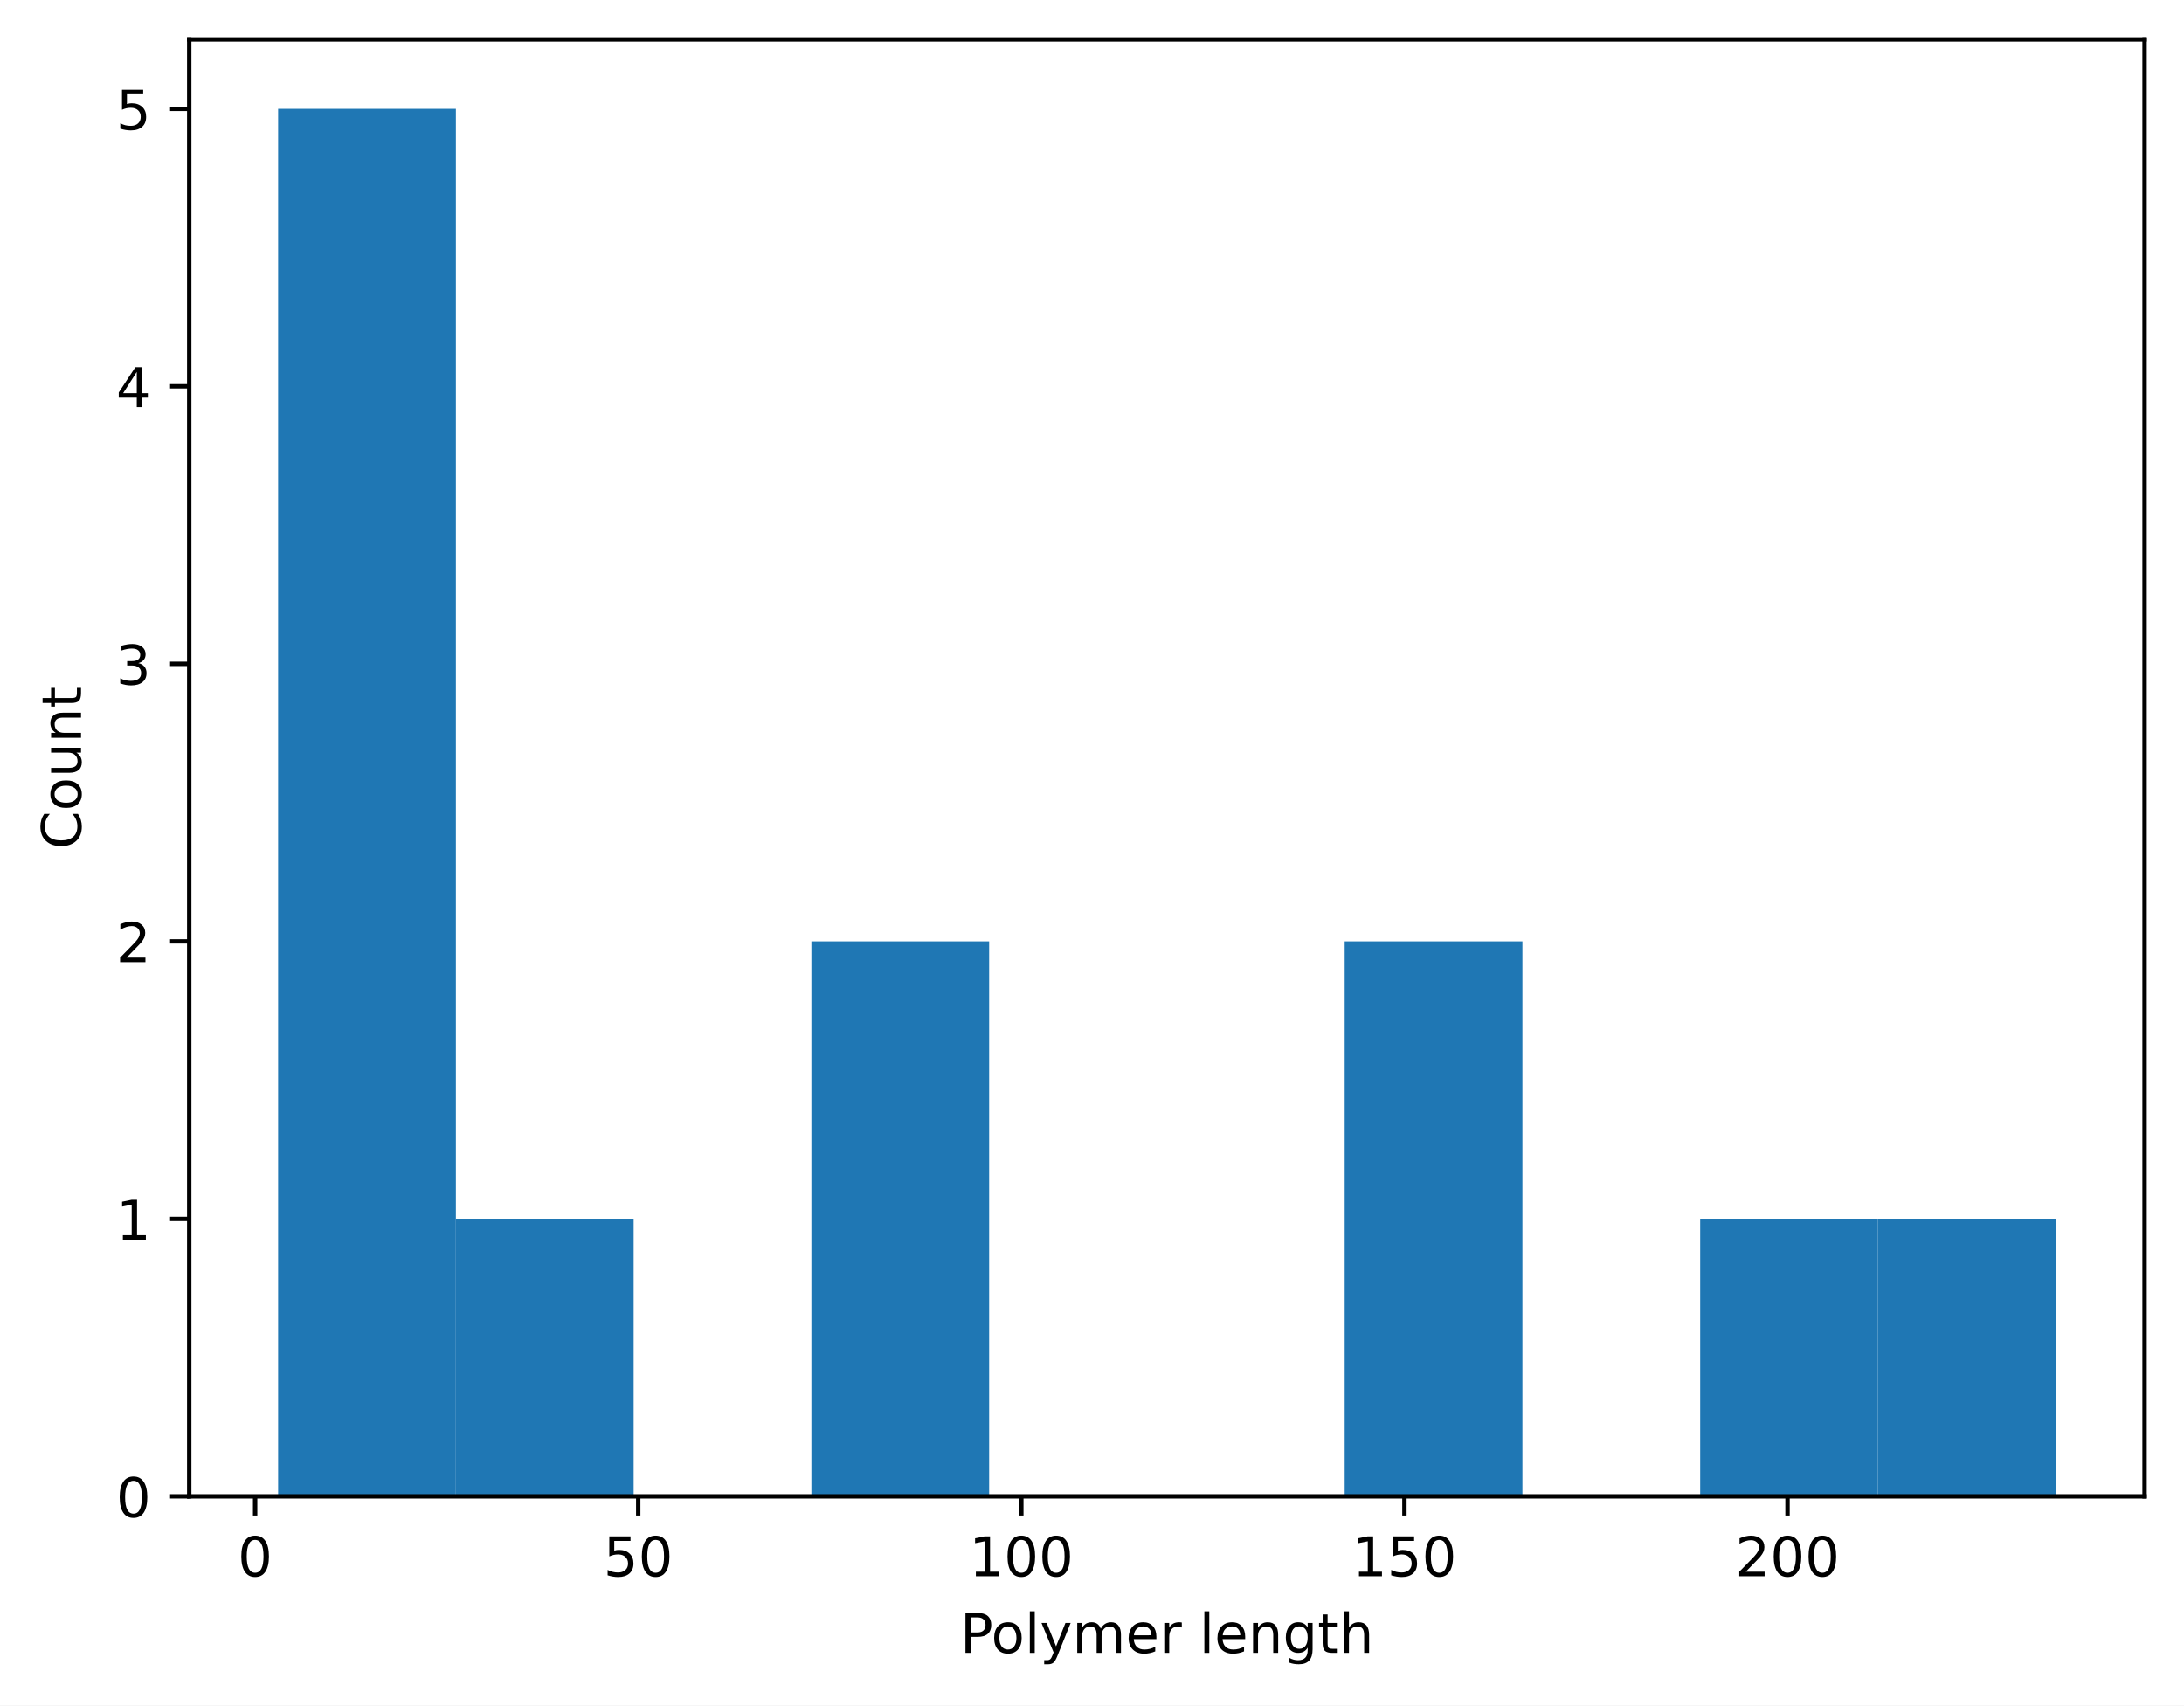
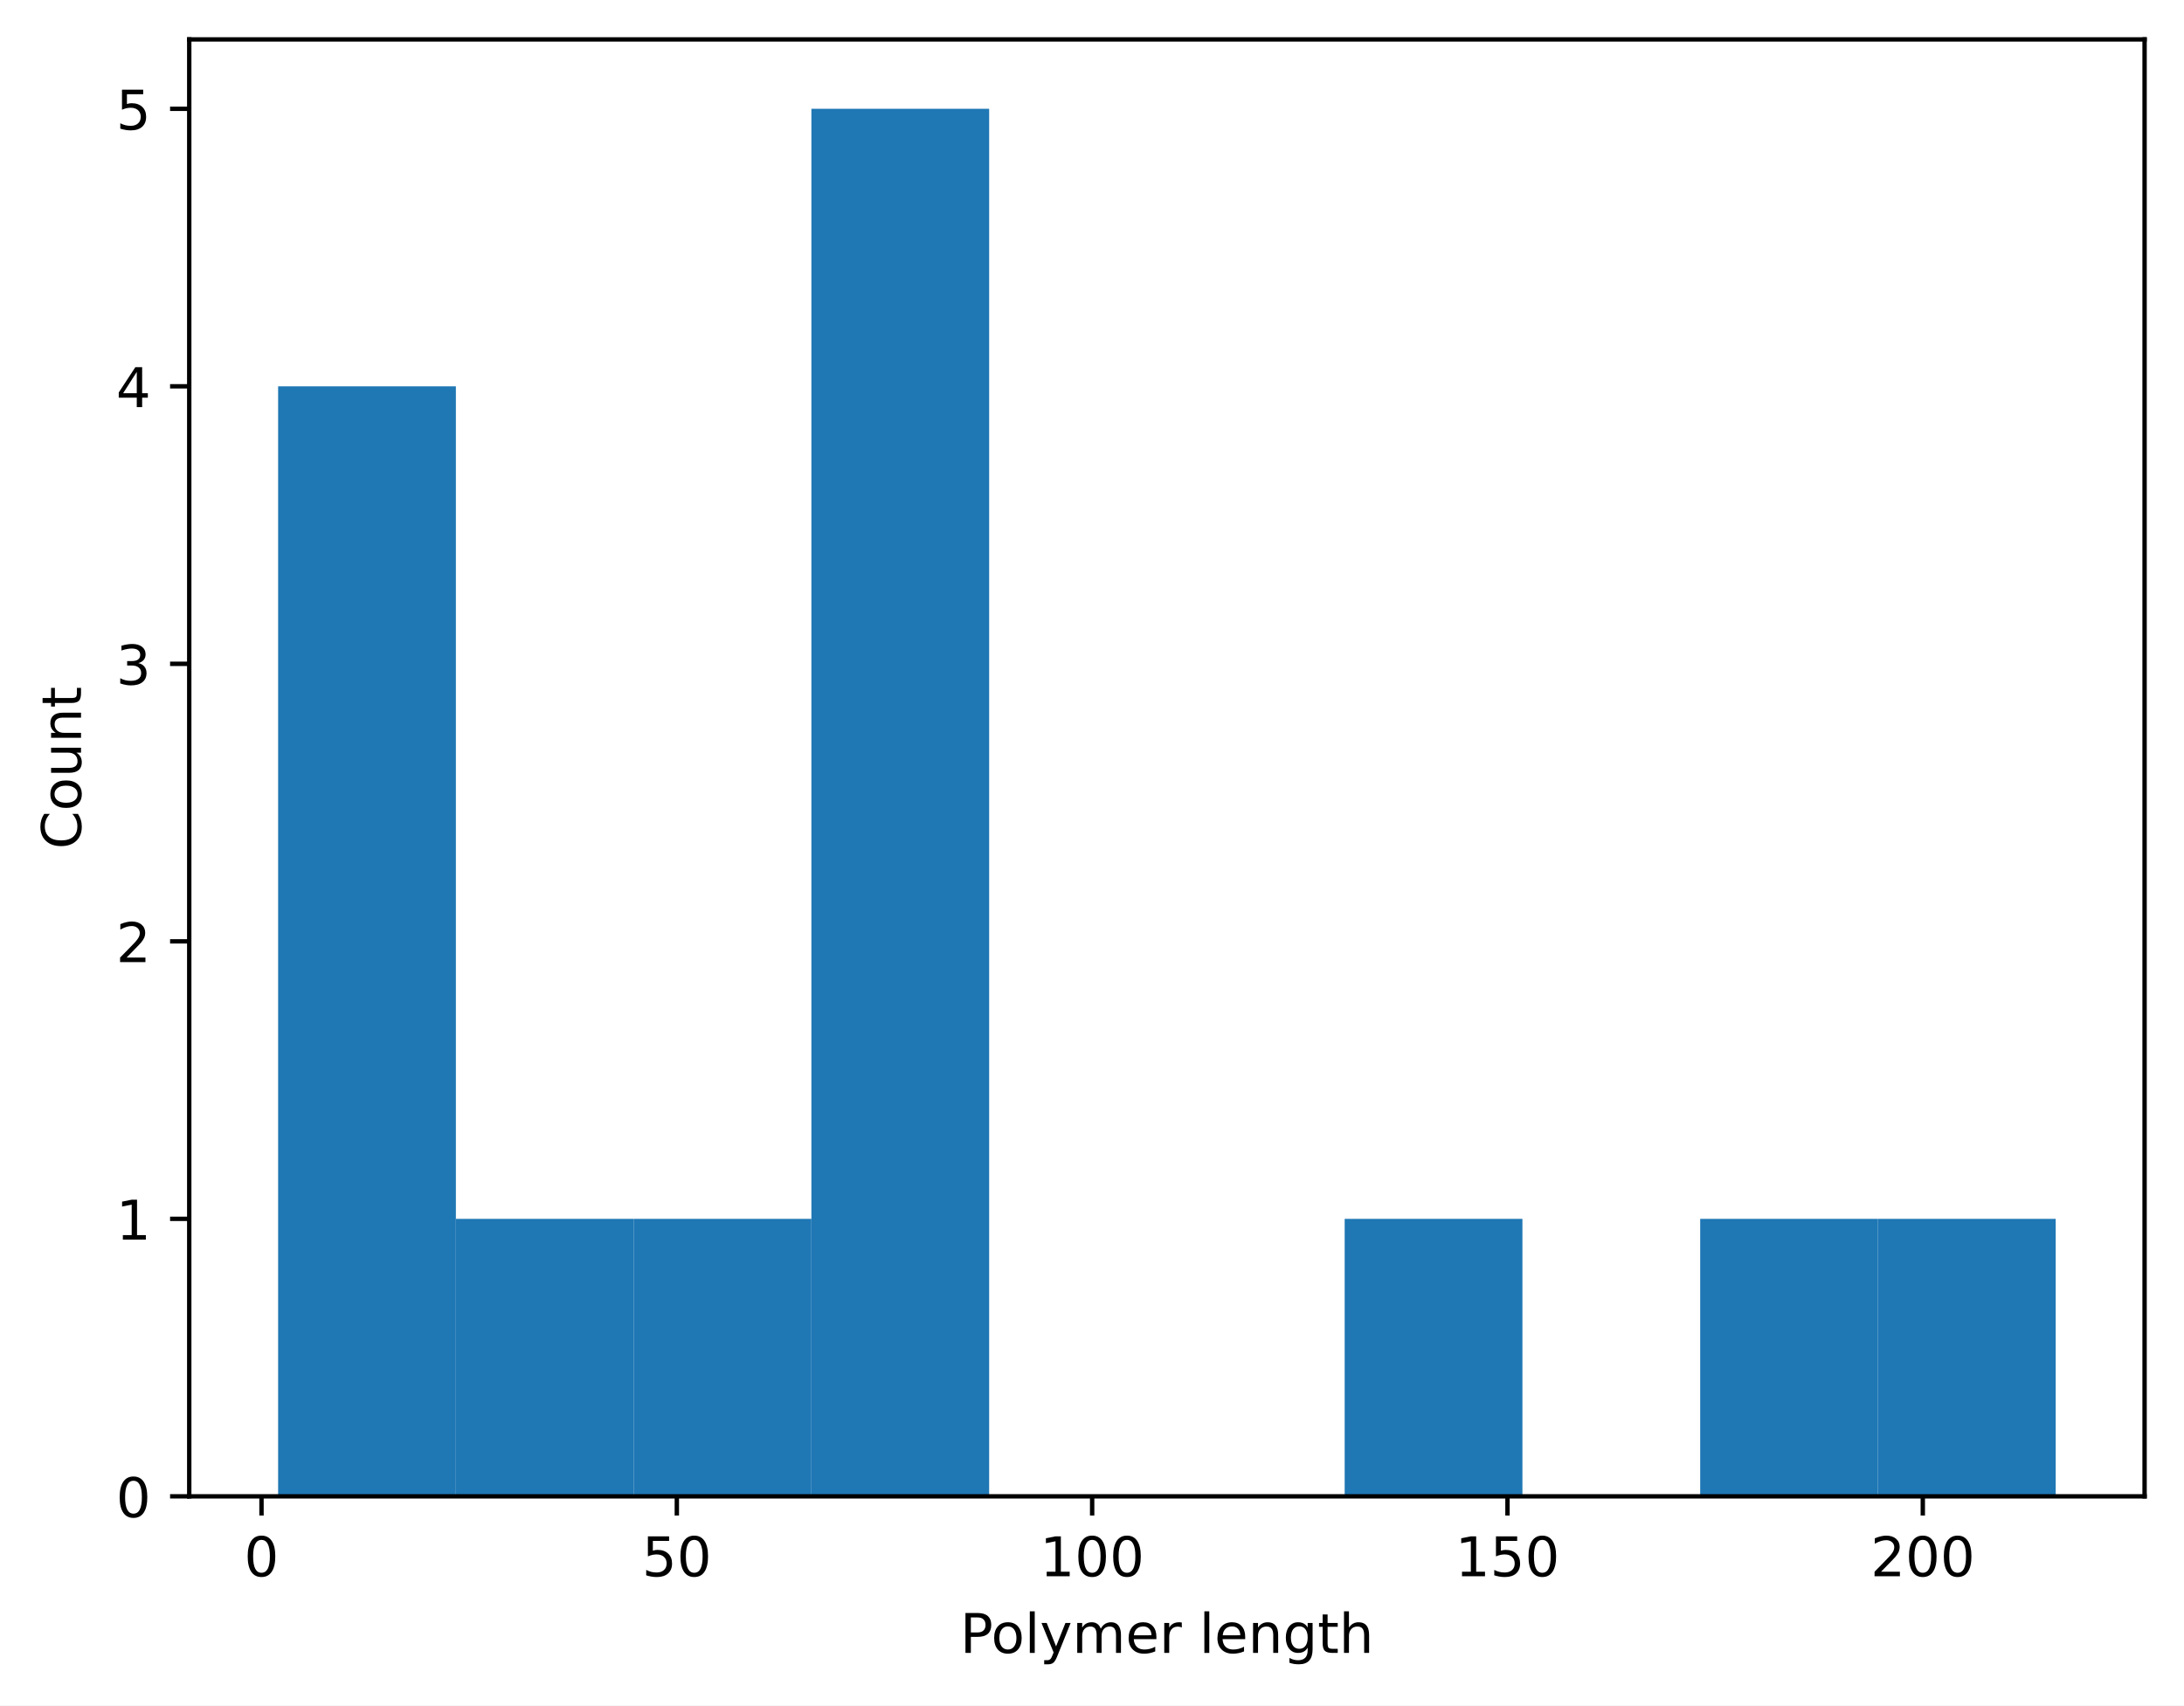
<svg xmlns="http://www.w3.org/2000/svg" xmlns:xlink="http://www.w3.org/1999/xlink" width="398.882pt" height="311.513pt" viewBox="0 0 398.882 311.513" version="1.1">
  <defs>
    <style type="text/css">*{stroke-linejoin: round; stroke-linecap: butt}</style>
  </defs>
  <g id="figure_1">
    <g id="patch_1">
      <path d="M 0 311.513  L 398.882 311.513  L 398.882 0  L 0 0  z " style="fill: #ffffff" />
    </g>
    <g id="axes_1">
      <g id="patch_2">
        <path d="M 34.562 273.312  L 391.683 273.312  L 391.683 7.2  L 34.562 7.2  z " style="fill: #ffffff" />
      </g>
      <g id="patch_3">
-         <path d="M 50.795 273.312  L 83.261 273.312  L 83.261 19.872  L 50.795 19.872  z " clip-path="url(#pde30abd43e)" style="fill: #1f77b4" />
+         <path d="M 50.795 273.312  L 83.261 273.312  L 83.261 70.56  L 50.795 70.56  z " clip-path="url(#p72aa761a21)" style="fill: #1f77b4" />
      </g>
      <g id="patch_4">
-         <path d="M 83.261 273.312  L 115.726 273.312  L 115.726 222.624  L 83.261 222.624  z " clip-path="url(#pde30abd43e)" style="fill: #1f77b4" />
+         <path d="M 83.261 273.312  L 115.726 273.312  L 115.726 222.624  L 83.261 222.624  z " clip-path="url(#p72aa761a21)" style="fill: #1f77b4" />
      </g>
      <g id="patch_5">
-         <path d="M 115.726 273.312  L 148.192 273.312  L 148.192 273.312  L 115.726 273.312  z " clip-path="url(#pde30abd43e)" style="fill: #1f77b4" />
+         <path d="M 115.726 273.312  L 148.192 273.312  L 148.192 222.624  L 115.726 222.624  z " clip-path="url(#p72aa761a21)" style="fill: #1f77b4" />
      </g>
      <g id="patch_6">
-         <path d="M 148.192 273.312  L 180.657 273.312  L 180.657 171.936  L 148.192 171.936  z " clip-path="url(#pde30abd43e)" style="fill: #1f77b4" />
+         <path d="M 148.192 273.312  L 180.657 273.312  L 180.657 19.872  L 148.192 19.872  z " clip-path="url(#p72aa761a21)" style="fill: #1f77b4" />
      </g>
      <g id="patch_7">
-         <path d="M 180.657 273.312  L 213.123 273.312  L 213.123 273.312  L 180.657 273.312  z " clip-path="url(#pde30abd43e)" style="fill: #1f77b4" />
+         <path d="M 180.657 273.312  L 213.123 273.312  L 213.123 273.312  L 180.657 273.312  z " clip-path="url(#p72aa761a21)" style="fill: #1f77b4" />
      </g>
      <g id="patch_8">
-         <path d="M 213.123 273.312  L 245.588 273.312  L 245.588 273.312  L 213.123 273.312  z " clip-path="url(#pde30abd43e)" style="fill: #1f77b4" />
+         <path d="M 213.123 273.312  L 245.588 273.312  L 245.588 273.312  L 213.123 273.312  z " clip-path="url(#p72aa761a21)" style="fill: #1f77b4" />
      </g>
      <g id="patch_9">
-         <path d="M 245.588 273.312  L 278.053 273.312  L 278.053 171.936  L 245.588 171.936  z " clip-path="url(#pde30abd43e)" style="fill: #1f77b4" />
+         <path d="M 245.588 273.312  L 278.053 273.312  L 278.053 222.624  L 245.588 222.624  z " clip-path="url(#p72aa761a21)" style="fill: #1f77b4" />
      </g>
      <g id="patch_10">
-         <path d="M 278.053 273.312  L 310.519 273.312  L 310.519 273.312  L 278.053 273.312  z " clip-path="url(#pde30abd43e)" style="fill: #1f77b4" />
+         <path d="M 278.053 273.312  L 310.519 273.312  L 310.519 273.312  L 278.053 273.312  z " clip-path="url(#p72aa761a21)" style="fill: #1f77b4" />
      </g>
      <g id="patch_11">
-         <path d="M 310.519 273.312  L 342.984 273.312  L 342.984 222.624  L 310.519 222.624  z " clip-path="url(#pde30abd43e)" style="fill: #1f77b4" />
+         <path d="M 310.519 273.312  L 342.984 273.312  L 342.984 222.624  L 310.519 222.624  z " clip-path="url(#p72aa761a21)" style="fill: #1f77b4" />
      </g>
      <g id="patch_12">
-         <path d="M 342.984 273.312  L 375.45 273.312  L 375.45 222.624  L 342.984 222.624  z " clip-path="url(#pde30abd43e)" style="fill: #1f77b4" />
+         <path d="M 342.984 273.312  L 375.45 273.312  L 375.45 222.624  L 342.984 222.624  z " clip-path="url(#p72aa761a21)" style="fill: #1f77b4" />
      </g>
      <g id="matplotlib.axis_1">
        <g id="xtick_1">
          <g id="line2d_1">
            <defs>
-               <path id="m84564658e5" d="M 0 0  L 0 3.5  " style="stroke: #000000; stroke-width: 0.8" />
-             </defs>
-             <g>
-               <use xlink:href="#m84564658e5" x="46.597" y="273.312" style="stroke: #000000; stroke-width: 0.8" />
+               <path id="mbde36b3689" d="M 0 0  L 0 3.5  " style="stroke: #000000; stroke-width: 0.8" />
+             </defs>
+             <g>
+               <use xlink:href="#mbde36b3689" x="47.761" y="273.312" style="stroke: #000000; stroke-width: 0.8" />
            </g>
          </g>
          <g id="text_1">
-             <g transform="translate(43.41586 287.9097) scale(0.1 -0.1)">
+             <g transform="translate(44.57982 287.9097) scale(0.1 -0.1)">
              <defs>
                <path id="DejaVuSans-13" d="M 2034 4250  Q 1547 4250 1301 3770  Q 1056 3291 1056 2328  Q 1056 1369 1301 889  Q 1547 409 2034 409  Q 2525 409 2770 889  Q 3016 1369 3016 2328  Q 3016 3291 2770 3770  Q 2525 4250 2034 4250  z M 2034 4750  Q 2819 4750 3233 4129  Q 3647 3509 3647 2328  Q 3647 1150 3233 529  Q 2819 -91 2034 -91  Q 1250 -91 836 529  Q 422 1150 422 2328  Q 422 3509 836 4129  Q 1250 4750 2034 4750  z " transform="scale(0.015625)" />
              </defs>
              <use xlink:href="#DejaVuSans-13" />
            </g>
          </g>
        </g>
        <g id="xtick_2">
          <g id="line2d_2">
            <g>
-               <use xlink:href="#m84564658e5" x="116.566" y="273.312" style="stroke: #000000; stroke-width: 0.8" />
+               <use xlink:href="#mbde36b3689" x="123.615" y="273.312" style="stroke: #000000; stroke-width: 0.8" />
            </g>
          </g>
          <g id="text_2">
-             <g transform="translate(110.2033 287.9097) scale(0.1 -0.1)">
+             <g transform="translate(117.2524 287.9097) scale(0.1 -0.1)">
              <defs>
                <path id="DejaVuSans-18" d="M 691 4666  L 3169 4666  L 3169 4134  L 1269 4134  L 1269 2991  Q 1406 3038 1543 3061  Q 1681 3084 1819 3084  Q 2600 3084 3056 2656  Q 3513 2228 3513 1497  Q 3513 744 3044 326  Q 2575 -91 1722 -91  Q 1428 -91 1123 -41  Q 819 9 494 109  L 494 744  Q 775 591 1075 516  Q 1375 441 1709 441  Q 2250 441 2565 725  Q 2881 1009 2881 1497  Q 2881 1984 2565 2268  Q 2250 2553 1709 2553  Q 1456 2553 1204 2497  Q 953 2441 691 2322  L 691 4666  z " transform="scale(0.015625)" />
              </defs>
              <use xlink:href="#DejaVuSans-18" />
              <use xlink:href="#DejaVuSans-13" transform="translate(63.625 0)" />
            </g>
          </g>
        </g>
        <g id="xtick_3">
          <g id="line2d_3">
            <g>
-               <use xlink:href="#m84564658e5" x="186.534" y="273.312" style="stroke: #000000; stroke-width: 0.8" />
+               <use xlink:href="#mbde36b3689" x="199.469" y="273.312" style="stroke: #000000; stroke-width: 0.8" />
            </g>
          </g>
          <g id="text_3">
-             <g transform="translate(176.9907 287.9097) scale(0.1 -0.1)">
+             <g transform="translate(189.9251 287.9097) scale(0.1 -0.1)">
              <defs>
                <path id="DejaVuSans-14" d="M 794 531  L 1825 531  L 1825 4091  L 703 3866  L 703 4441  L 1819 4666  L 2450 4666  L 2450 531  L 3481 531  L 3481 0  L 794 0  L 794 531  z " transform="scale(0.015625)" />
              </defs>
              <use xlink:href="#DejaVuSans-14" />
              <use xlink:href="#DejaVuSans-13" transform="translate(63.625 0)" />
              <use xlink:href="#DejaVuSans-13" transform="translate(127.25 0)" />
            </g>
          </g>
        </g>
        <g id="xtick_4">
          <g id="line2d_4">
            <g>
-               <use xlink:href="#m84564658e5" x="256.503" y="273.312" style="stroke: #000000; stroke-width: 0.8" />
+               <use xlink:href="#mbde36b3689" x="275.323" y="273.312" style="stroke: #000000; stroke-width: 0.8" />
            </g>
          </g>
          <g id="text_4">
-             <g transform="translate(246.9593 287.9097) scale(0.1 -0.1)">
+             <g transform="translate(265.7789 287.9097) scale(0.1 -0.1)">
              <use xlink:href="#DejaVuSans-14" />
              <use xlink:href="#DejaVuSans-18" transform="translate(63.625 0)" />
              <use xlink:href="#DejaVuSans-13" transform="translate(127.25 0)" />
            </g>
          </g>
        </g>
        <g id="xtick_5">
          <g id="line2d_5">
            <g>
-               <use xlink:href="#m84564658e5" x="326.472" y="273.312" style="stroke: #000000; stroke-width: 0.8" />
+               <use xlink:href="#mbde36b3689" x="351.177" y="273.312" style="stroke: #000000; stroke-width: 0.8" />
            </g>
          </g>
          <g id="text_5">
-             <g transform="translate(316.928 287.9097) scale(0.1 -0.1)">
+             <g transform="translate(341.6328 287.9097) scale(0.1 -0.1)">
              <defs>
                <path id="DejaVuSans-15" d="M 1228 531  L 3431 531  L 3431 0  L 469 0  L 469 531  Q 828 903 1448 1529  Q 2069 2156 2228 2338  Q 2531 2678 2651 2914  Q 2772 3150 2772 3378  Q 2772 3750 2511 3984  Q 2250 4219 1831 4219  Q 1534 4219 1204 4116  Q 875 4013 500 3803  L 500 4441  Q 881 4594 1212 4672  Q 1544 4750 1819 4750  Q 2544 4750 2975 4387  Q 3406 4025 3406 3419  Q 3406 3131 3298 2873  Q 3191 2616 2906 2266  Q 2828 2175 2409 1742  Q 1991 1309 1228 531  z " transform="scale(0.015625)" />
              </defs>
              <use xlink:href="#DejaVuSans-15" />
              <use xlink:href="#DejaVuSans-13" transform="translate(63.625 0)" />
              <use xlink:href="#DejaVuSans-13" transform="translate(127.25 0)" />
            </g>
          </g>
        </g>
        <g id="text_6">
          <g transform="translate(175.3491 301.9104) scale(0.1 -0.1)">
            <defs>
              <path id="DejaVuSans-33" d="M 1259 4147  L 1259 2394  L 2053 2394  Q 2494 2394 2734 2622  Q 2975 2850 2975 3272  Q 2975 3691 2734 3919  Q 2494 4147 2053 4147  L 1259 4147  z M 628 4666  L 2053 4666  Q 2838 4666 3239 4311  Q 3641 3956 3641 3272  Q 3641 2581 3239 2228  Q 2838 1875 2053 1875  L 1259 1875  L 1259 0  L 628 0  L 628 4666  z " transform="scale(0.015625)" />
              <path id="DejaVuSans-52" d="M 1959 3097  Q 1497 3097 1228 2736  Q 959 2375 959 1747  Q 959 1119 1226 758  Q 1494 397 1959 397  Q 2419 397 2687 759  Q 2956 1122 2956 1747  Q 2956 2369 2687 2733  Q 2419 3097 1959 3097  z M 1959 3584  Q 2709 3584 3137 3096  Q 3566 2609 3566 1747  Q 3566 888 3137 398  Q 2709 -91 1959 -91  Q 1206 -91 779 398  Q 353 888 353 1747  Q 353 2609 779 3096  Q 1206 3584 1959 3584  z " transform="scale(0.015625)" />
              <path id="DejaVuSans-4f" d="M 603 4863  L 1178 4863  L 1178 0  L 603 0  L 603 4863  z " transform="scale(0.015625)" />
              <path id="DejaVuSans-5c" d="M 2059 -325  Q 1816 -950 1584 -1140  Q 1353 -1331 966 -1331  L 506 -1331  L 506 -850  L 844 -850  Q 1081 -850 1212 -737  Q 1344 -625 1503 -206  L 1606 56  L 191 3500  L 800 3500  L 1894 763  L 2988 3500  L 3597 3500  L 2059 -325  z " transform="scale(0.015625)" />
              <path id="DejaVuSans-50" d="M 3328 2828  Q 3544 3216 3844 3400  Q 4144 3584 4550 3584  Q 5097 3584 5394 3201  Q 5691 2819 5691 2113  L 5691 0  L 5113 0  L 5113 2094  Q 5113 2597 4934 2840  Q 4756 3084 4391 3084  Q 3944 3084 3684 2787  Q 3425 2491 3425 1978  L 3425 0  L 2847 0  L 2847 2094  Q 2847 2600 2669 2842  Q 2491 3084 2119 3084  Q 1678 3084 1418 2786  Q 1159 2488 1159 1978  L 1159 0  L 581 0  L 581 3500  L 1159 3500  L 1159 2956  Q 1356 3278 1631 3431  Q 1906 3584 2284 3584  Q 2666 3584 2933 3390  Q 3200 3197 3328 2828  z " transform="scale(0.015625)" />
              <path id="DejaVuSans-48" d="M 3597 1894  L 3597 1613  L 953 1613  Q 991 1019 1311 708  Q 1631 397 2203 397  Q 2534 397 2845 478  Q 3156 559 3463 722  L 3463 178  Q 3153 47 2828 -22  Q 2503 -91 2169 -91  Q 1331 -91 842 396  Q 353 884 353 1716  Q 353 2575 817 3079  Q 1281 3584 2069 3584  Q 2775 3584 3186 3129  Q 3597 2675 3597 1894  z M 3022 2063  Q 3016 2534 2758 2815  Q 2500 3097 2075 3097  Q 1594 3097 1305 2825  Q 1016 2553 972 2059  L 3022 2063  z " transform="scale(0.015625)" />
              <path id="DejaVuSans-55" d="M 2631 2963  Q 2534 3019 2420 3045  Q 2306 3072 2169 3072  Q 1681 3072 1420 2755  Q 1159 2438 1159 1844  L 1159 0  L 581 0  L 581 3500  L 1159 3500  L 1159 2956  Q 1341 3275 1631 3429  Q 1922 3584 2338 3584  Q 2397 3584 2469 3576  Q 2541 3569 2628 3553  L 2631 2963  z " transform="scale(0.015625)" />
              <path id="DejaVuSans-3" transform="scale(0.015625)" />
              <path id="DejaVuSans-51" d="M 3513 2113  L 3513 0  L 2938 0  L 2938 2094  Q 2938 2591 2744 2837  Q 2550 3084 2163 3084  Q 1697 3084 1428 2787  Q 1159 2491 1159 1978  L 1159 0  L 581 0  L 581 3500  L 1159 3500  L 1159 2956  Q 1366 3272 1645 3428  Q 1925 3584 2291 3584  Q 2894 3584 3203 3211  Q 3513 2838 3513 2113  z " transform="scale(0.015625)" />
              <path id="DejaVuSans-4a" d="M 2906 1791  Q 2906 2416 2648 2759  Q 2391 3103 1925 3103  Q 1463 3103 1205 2759  Q 947 2416 947 1791  Q 947 1169 1205 825  Q 1463 481 1925 481  Q 2391 481 2648 825  Q 2906 1169 2906 1791  z M 3481 434  Q 3481 -459 3084 -895  Q 2688 -1331 1869 -1331  Q 1566 -1331 1297 -1286  Q 1028 -1241 775 -1147  L 775 -588  Q 1028 -725 1275 -790  Q 1522 -856 1778 -856  Q 2344 -856 2625 -561  Q 2906 -266 2906 331  L 2906 616  Q 2728 306 2450 153  Q 2172 0 1784 0  Q 1141 0 747 490  Q 353 981 353 1791  Q 353 2603 747 3093  Q 1141 3584 1784 3584  Q 2172 3584 2450 3431  Q 2728 3278 2906 2969  L 2906 3500  L 3481 3500  L 3481 434  z " transform="scale(0.015625)" />
              <path id="DejaVuSans-57" d="M 1172 4494  L 1172 3500  L 2356 3500  L 2356 3053  L 1172 3053  L 1172 1153  Q 1172 725 1289 603  Q 1406 481 1766 481  L 2356 481  L 2356 0  L 1766 0  Q 1100 0 847 248  Q 594 497 594 1153  L 594 3053  L 172 3053  L 172 3500  L 594 3500  L 594 4494  L 1172 4494  z " transform="scale(0.015625)" />
              <path id="DejaVuSans-4b" d="M 3513 2113  L 3513 0  L 2938 0  L 2938 2094  Q 2938 2591 2744 2837  Q 2550 3084 2163 3084  Q 1697 3084 1428 2787  Q 1159 2491 1159 1978  L 1159 0  L 581 0  L 581 4863  L 1159 4863  L 1159 2956  Q 1366 3272 1645 3428  Q 1925 3584 2291 3584  Q 2894 3584 3203 3211  Q 3513 2838 3513 2113  z " transform="scale(0.015625)" />
            </defs>
            <use xlink:href="#DejaVuSans-33" />
            <use xlink:href="#DejaVuSans-52" transform="translate(56.73438 0)" />
            <use xlink:href="#DejaVuSans-4f" transform="translate(117.9219 0)" />
            <use xlink:href="#DejaVuSans-5c" transform="translate(145.7031 0)" />
            <use xlink:href="#DejaVuSans-50" transform="translate(204.8906 0)" />
            <use xlink:href="#DejaVuSans-48" transform="translate(302.2969 0)" />
            <use xlink:href="#DejaVuSans-55" transform="translate(363.8281 0)" />
            <use xlink:href="#DejaVuSans-3" transform="translate(404.9375 0)" />
            <use xlink:href="#DejaVuSans-4f" transform="translate(436.7188 0)" />
            <use xlink:href="#DejaVuSans-48" transform="translate(464.5 0)" />
            <use xlink:href="#DejaVuSans-51" transform="translate(526.0312 0)" />
            <use xlink:href="#DejaVuSans-4a" transform="translate(589.4062 0)" />
            <use xlink:href="#DejaVuSans-57" transform="translate(652.8906 0)" />
            <use xlink:href="#DejaVuSans-4b" transform="translate(692.0938 0)" />
          </g>
        </g>
      </g>
      <g id="matplotlib.axis_2">
        <g id="ytick_1">
          <g id="line2d_6">
            <defs>
-               <path id="m2c7a80c0c4" d="M 0 0  L -3.5 0  " style="stroke: #000000; stroke-width: 0.8" />
-             </defs>
-             <g>
-               <use xlink:href="#m2c7a80c0c4" x="34.562" y="273.312" style="stroke: #000000; stroke-width: 0.8" />
+               <path id="m8275213670" d="M 0 0  L -3.5 0  " style="stroke: #000000; stroke-width: 0.8" />
+             </defs>
+             <g>
+               <use xlink:href="#m8275213670" x="34.562" y="273.312" style="stroke: #000000; stroke-width: 0.8" />
            </g>
          </g>
          <g id="text_7">
            <g transform="translate(21.2 277.1108) scale(0.1 -0.1)">
              <use xlink:href="#DejaVuSans-13" />
            </g>
          </g>
        </g>
        <g id="ytick_2">
          <g id="line2d_7">
            <g>
-               <use xlink:href="#m2c7a80c0c4" x="34.562" y="222.624" style="stroke: #000000; stroke-width: 0.8" />
+               <use xlink:href="#m8275213670" x="34.562" y="222.624" style="stroke: #000000; stroke-width: 0.8" />
            </g>
          </g>
          <g id="text_8">
            <g transform="translate(21.2 226.4228) scale(0.1 -0.1)">
              <use xlink:href="#DejaVuSans-14" />
            </g>
          </g>
        </g>
        <g id="ytick_3">
          <g id="line2d_8">
            <g>
-               <use xlink:href="#m2c7a80c0c4" x="34.562" y="171.936" style="stroke: #000000; stroke-width: 0.8" />
+               <use xlink:href="#m8275213670" x="34.562" y="171.936" style="stroke: #000000; stroke-width: 0.8" />
            </g>
          </g>
          <g id="text_9">
            <g transform="translate(21.2 175.7348) scale(0.1 -0.1)">
              <use xlink:href="#DejaVuSans-15" />
            </g>
          </g>
        </g>
        <g id="ytick_4">
          <g id="line2d_9">
            <g>
-               <use xlink:href="#m2c7a80c0c4" x="34.562" y="121.248" style="stroke: #000000; stroke-width: 0.8" />
+               <use xlink:href="#m8275213670" x="34.562" y="121.248" style="stroke: #000000; stroke-width: 0.8" />
            </g>
          </g>
          <g id="text_10">
            <g transform="translate(21.2 125.0468) scale(0.1 -0.1)">
              <defs>
                <path id="DejaVuSans-16" d="M 2597 2516  Q 3050 2419 3304 2112  Q 3559 1806 3559 1356  Q 3559 666 3084 287  Q 2609 -91 1734 -91  Q 1441 -91 1130 -33  Q 819 25 488 141  L 488 750  Q 750 597 1062 519  Q 1375 441 1716 441  Q 2309 441 2620 675  Q 2931 909 2931 1356  Q 2931 1769 2642 2001  Q 2353 2234 1838 2234  L 1294 2234  L 1294 2753  L 1863 2753  Q 2328 2753 2575 2939  Q 2822 3125 2822 3475  Q 2822 3834 2567 4026  Q 2313 4219 1838 4219  Q 1578 4219 1281 4162  Q 984 4106 628 3988  L 628 4550  Q 988 4650 1302 4700  Q 1616 4750 1894 4750  Q 2613 4750 3031 4423  Q 3450 4097 3450 3541  Q 3450 3153 3228 2886  Q 3006 2619 2597 2516  z " transform="scale(0.015625)" />
              </defs>
              <use xlink:href="#DejaVuSans-16" />
            </g>
          </g>
        </g>
        <g id="ytick_5">
          <g id="line2d_10">
            <g>
-               <use xlink:href="#m2c7a80c0c4" x="34.562" y="70.56" style="stroke: #000000; stroke-width: 0.8" />
+               <use xlink:href="#m8275213670" x="34.562" y="70.56" style="stroke: #000000; stroke-width: 0.8" />
            </g>
          </g>
          <g id="text_11">
            <g transform="translate(21.2 74.35883) scale(0.1 -0.1)">
              <defs>
                <path id="DejaVuSans-17" d="M 2419 4116  L 825 1625  L 2419 1625  L 2419 4116  z M 2253 4666  L 3047 4666  L 3047 1625  L 3713 1625  L 3713 1100  L 3047 1100  L 3047 0  L 2419 0  L 2419 1100  L 313 1100  L 313 1709  L 2253 4666  z " transform="scale(0.015625)" />
              </defs>
              <use xlink:href="#DejaVuSans-17" />
            </g>
          </g>
        </g>
        <g id="ytick_6">
          <g id="line2d_11">
            <g>
-               <use xlink:href="#m2c7a80c0c4" x="34.562" y="19.872" style="stroke: #000000; stroke-width: 0.8" />
+               <use xlink:href="#m8275213670" x="34.562" y="19.872" style="stroke: #000000; stroke-width: 0.8" />
            </g>
          </g>
          <g id="text_12">
            <g transform="translate(21.2 23.67083) scale(0.1 -0.1)">
              <use xlink:href="#DejaVuSans-18" />
            </g>
          </g>
        </g>
        <g id="text_13">
          <g transform="translate(14.79766 155.1044) rotate(-90) scale(0.1 -0.1)">
            <defs>
              <path id="DejaVuSans-26" d="M 4122 4306  L 4122 3641  Q 3803 3938 3442 4084  Q 3081 4231 2675 4231  Q 1875 4231 1450 3742  Q 1025 3253 1025 2328  Q 1025 1406 1450 917  Q 1875 428 2675 428  Q 3081 428 3442 575  Q 3803 722 4122 1019  L 4122 359  Q 3791 134 3420 21  Q 3050 -91 2638 -91  Q 1578 -91 968 557  Q 359 1206 359 2328  Q 359 3453 968 4101  Q 1578 4750 2638 4750  Q 3056 4750 3426 4639  Q 3797 4528 4122 4306  z " transform="scale(0.015625)" />
              <path id="DejaVuSans-58" d="M 544 1381  L 544 3500  L 1119 3500  L 1119 1403  Q 1119 906 1312 657  Q 1506 409 1894 409  Q 2359 409 2629 706  Q 2900 1003 2900 1516  L 2900 3500  L 3475 3500  L 3475 0  L 2900 0  L 2900 538  Q 2691 219 2414 64  Q 2138 -91 1772 -91  Q 1169 -91 856 284  Q 544 659 544 1381  z M 1991 3584  L 1991 3584  z " transform="scale(0.015625)" />
            </defs>
            <use xlink:href="#DejaVuSans-26" />
            <use xlink:href="#DejaVuSans-52" transform="translate(69.82812 0)" />
            <use xlink:href="#DejaVuSans-58" transform="translate(131.0156 0)" />
            <use xlink:href="#DejaVuSans-51" transform="translate(194.3906 0)" />
            <use xlink:href="#DejaVuSans-57" transform="translate(257.7656 0)" />
          </g>
        </g>
      </g>
      <g id="patch_13">
        <path d="M 34.562 273.312  L 34.562 7.2  " style="fill: none; stroke: #000000; stroke-width: 0.8; stroke-linejoin: miter; stroke-linecap: square" />
      </g>
      <g id="patch_14">
        <path d="M 391.683 273.312  L 391.683 7.2  " style="fill: none; stroke: #000000; stroke-width: 0.8; stroke-linejoin: miter; stroke-linecap: square" />
      </g>
      <g id="patch_15">
        <path d="M 34.562 273.312  L 391.683 273.312  " style="fill: none; stroke: #000000; stroke-width: 0.8; stroke-linejoin: miter; stroke-linecap: square" />
      </g>
      <g id="patch_16">
        <path d="M 34.562 7.2  L 391.683 7.2  " style="fill: none; stroke: #000000; stroke-width: 0.8; stroke-linejoin: miter; stroke-linecap: square" />
      </g>
    </g>
  </g>
  <defs>
-     <clipPath id="pde30abd43e">
+     <clipPath id="p72aa761a21">
      <rect x="34.562" y="7.2" width="357.12" height="266.112" />
    </clipPath>
  </defs>
</svg>
